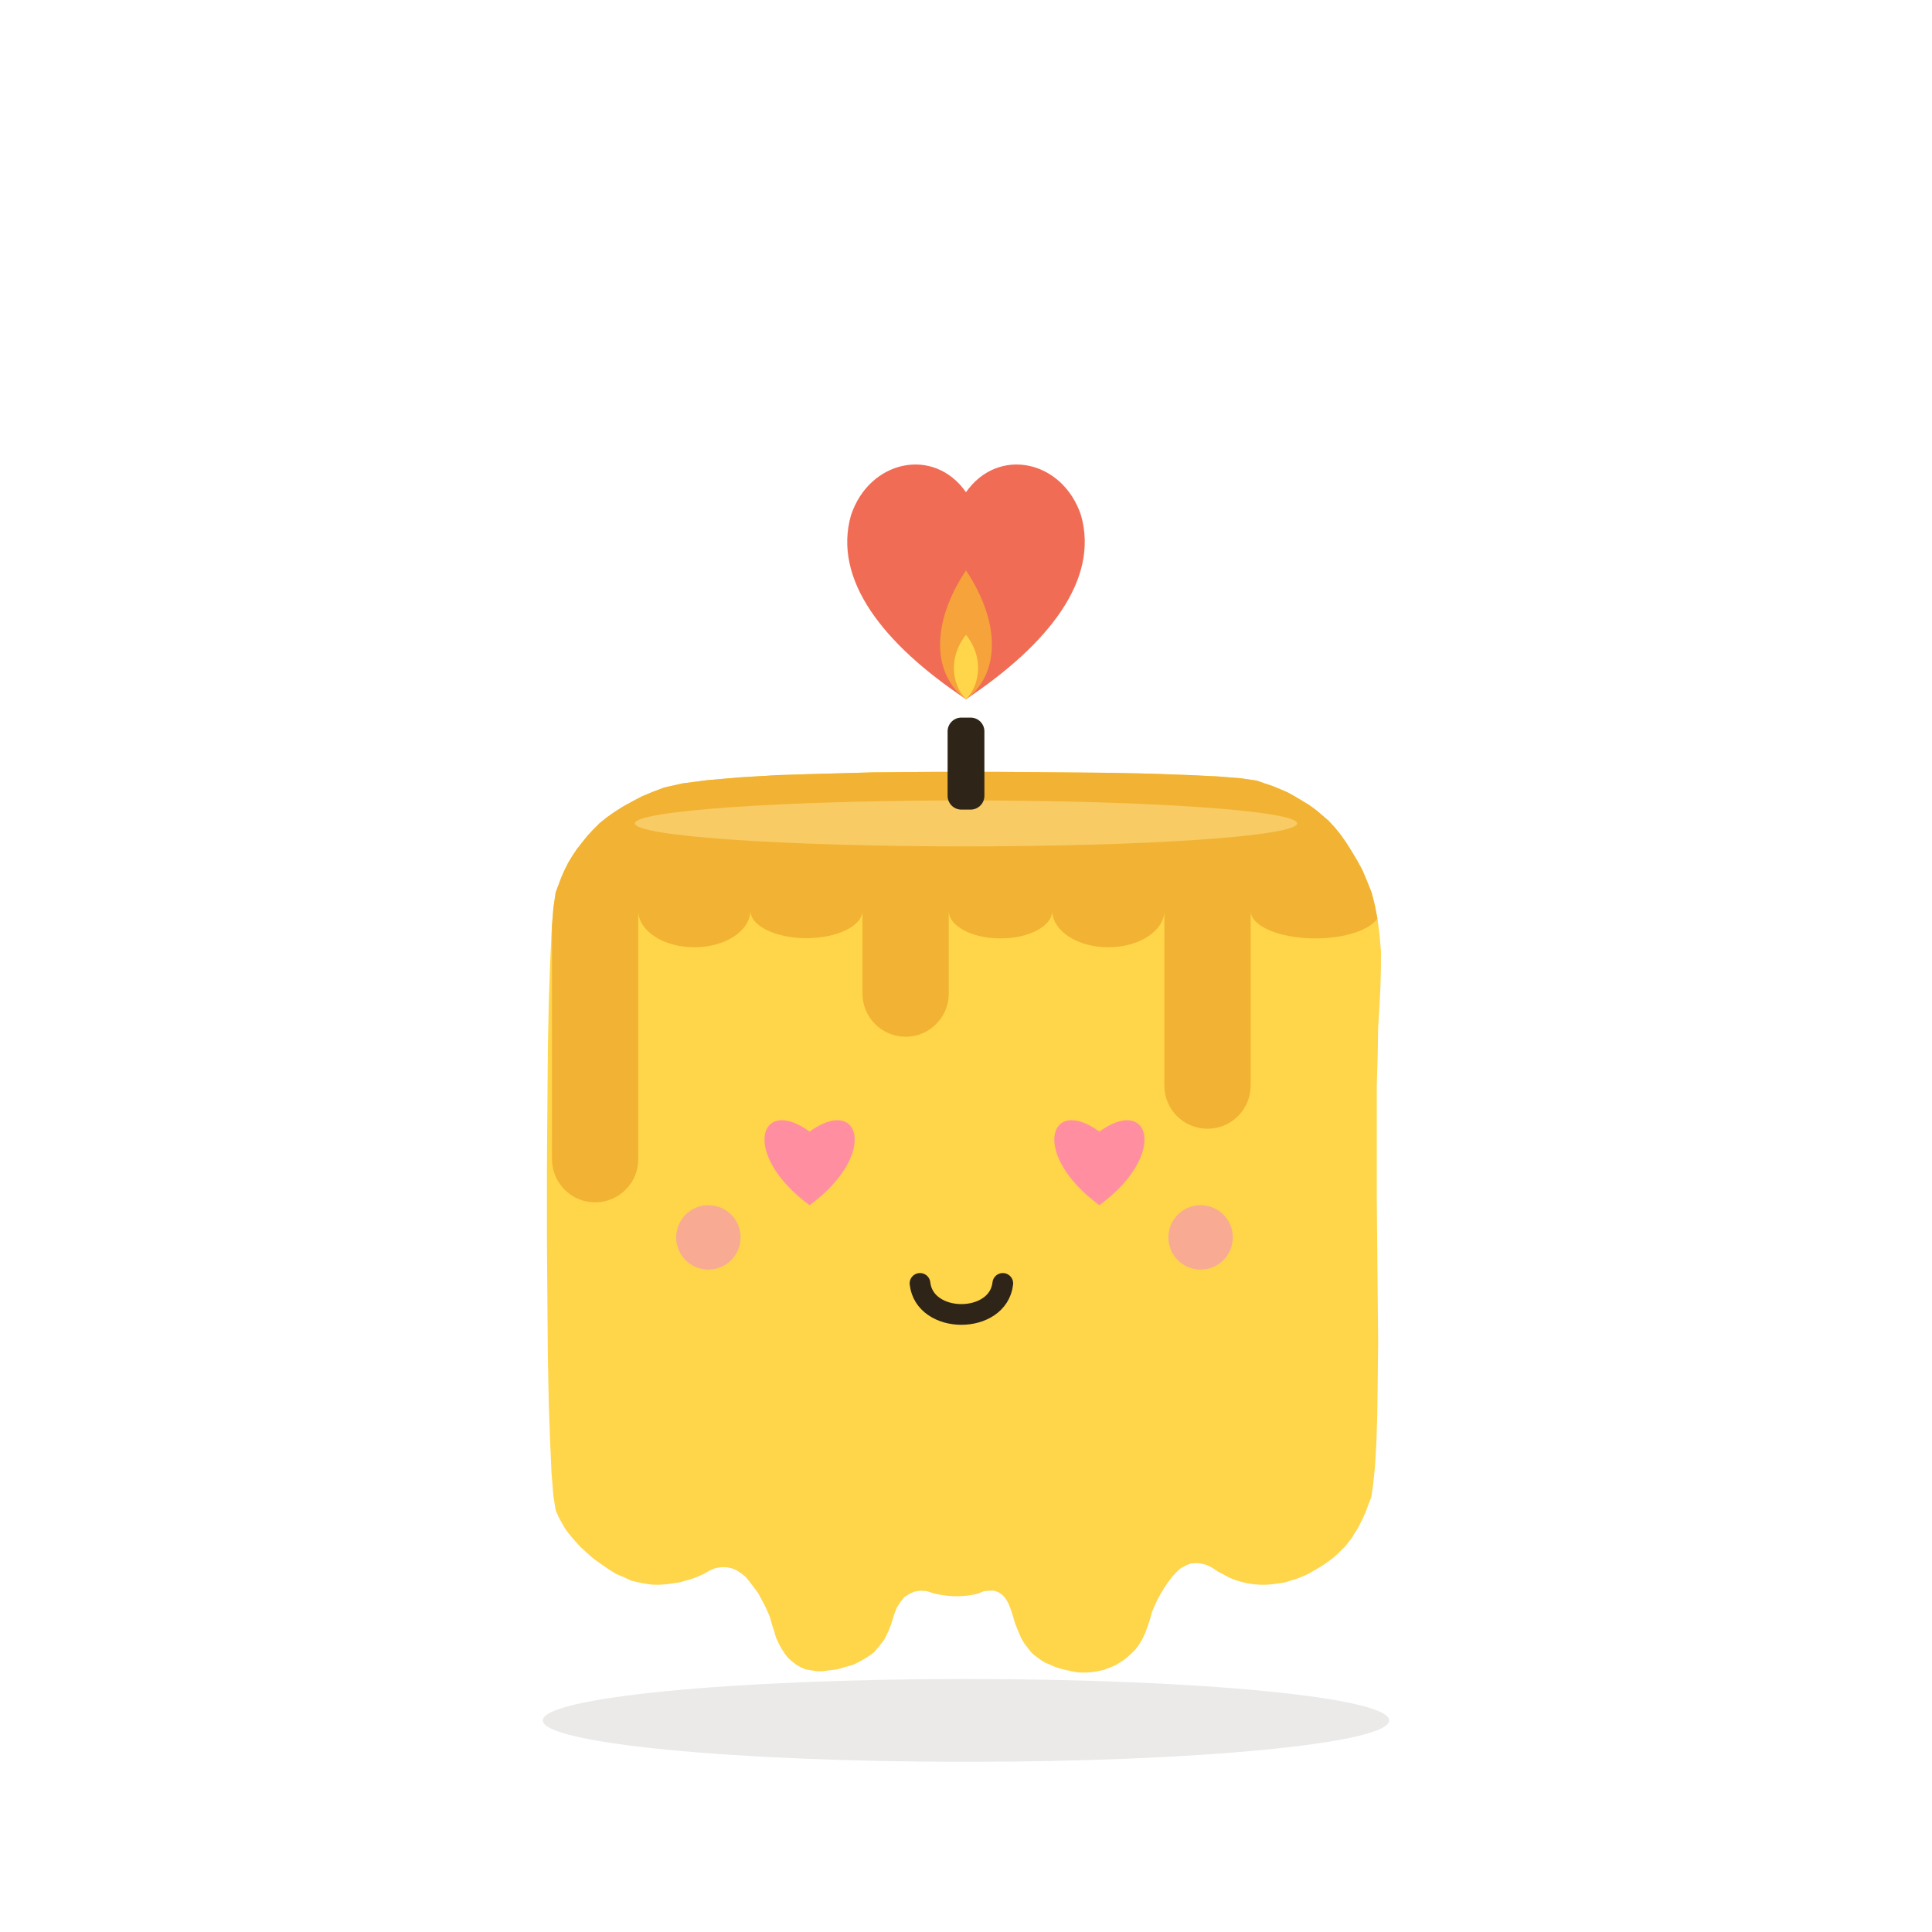
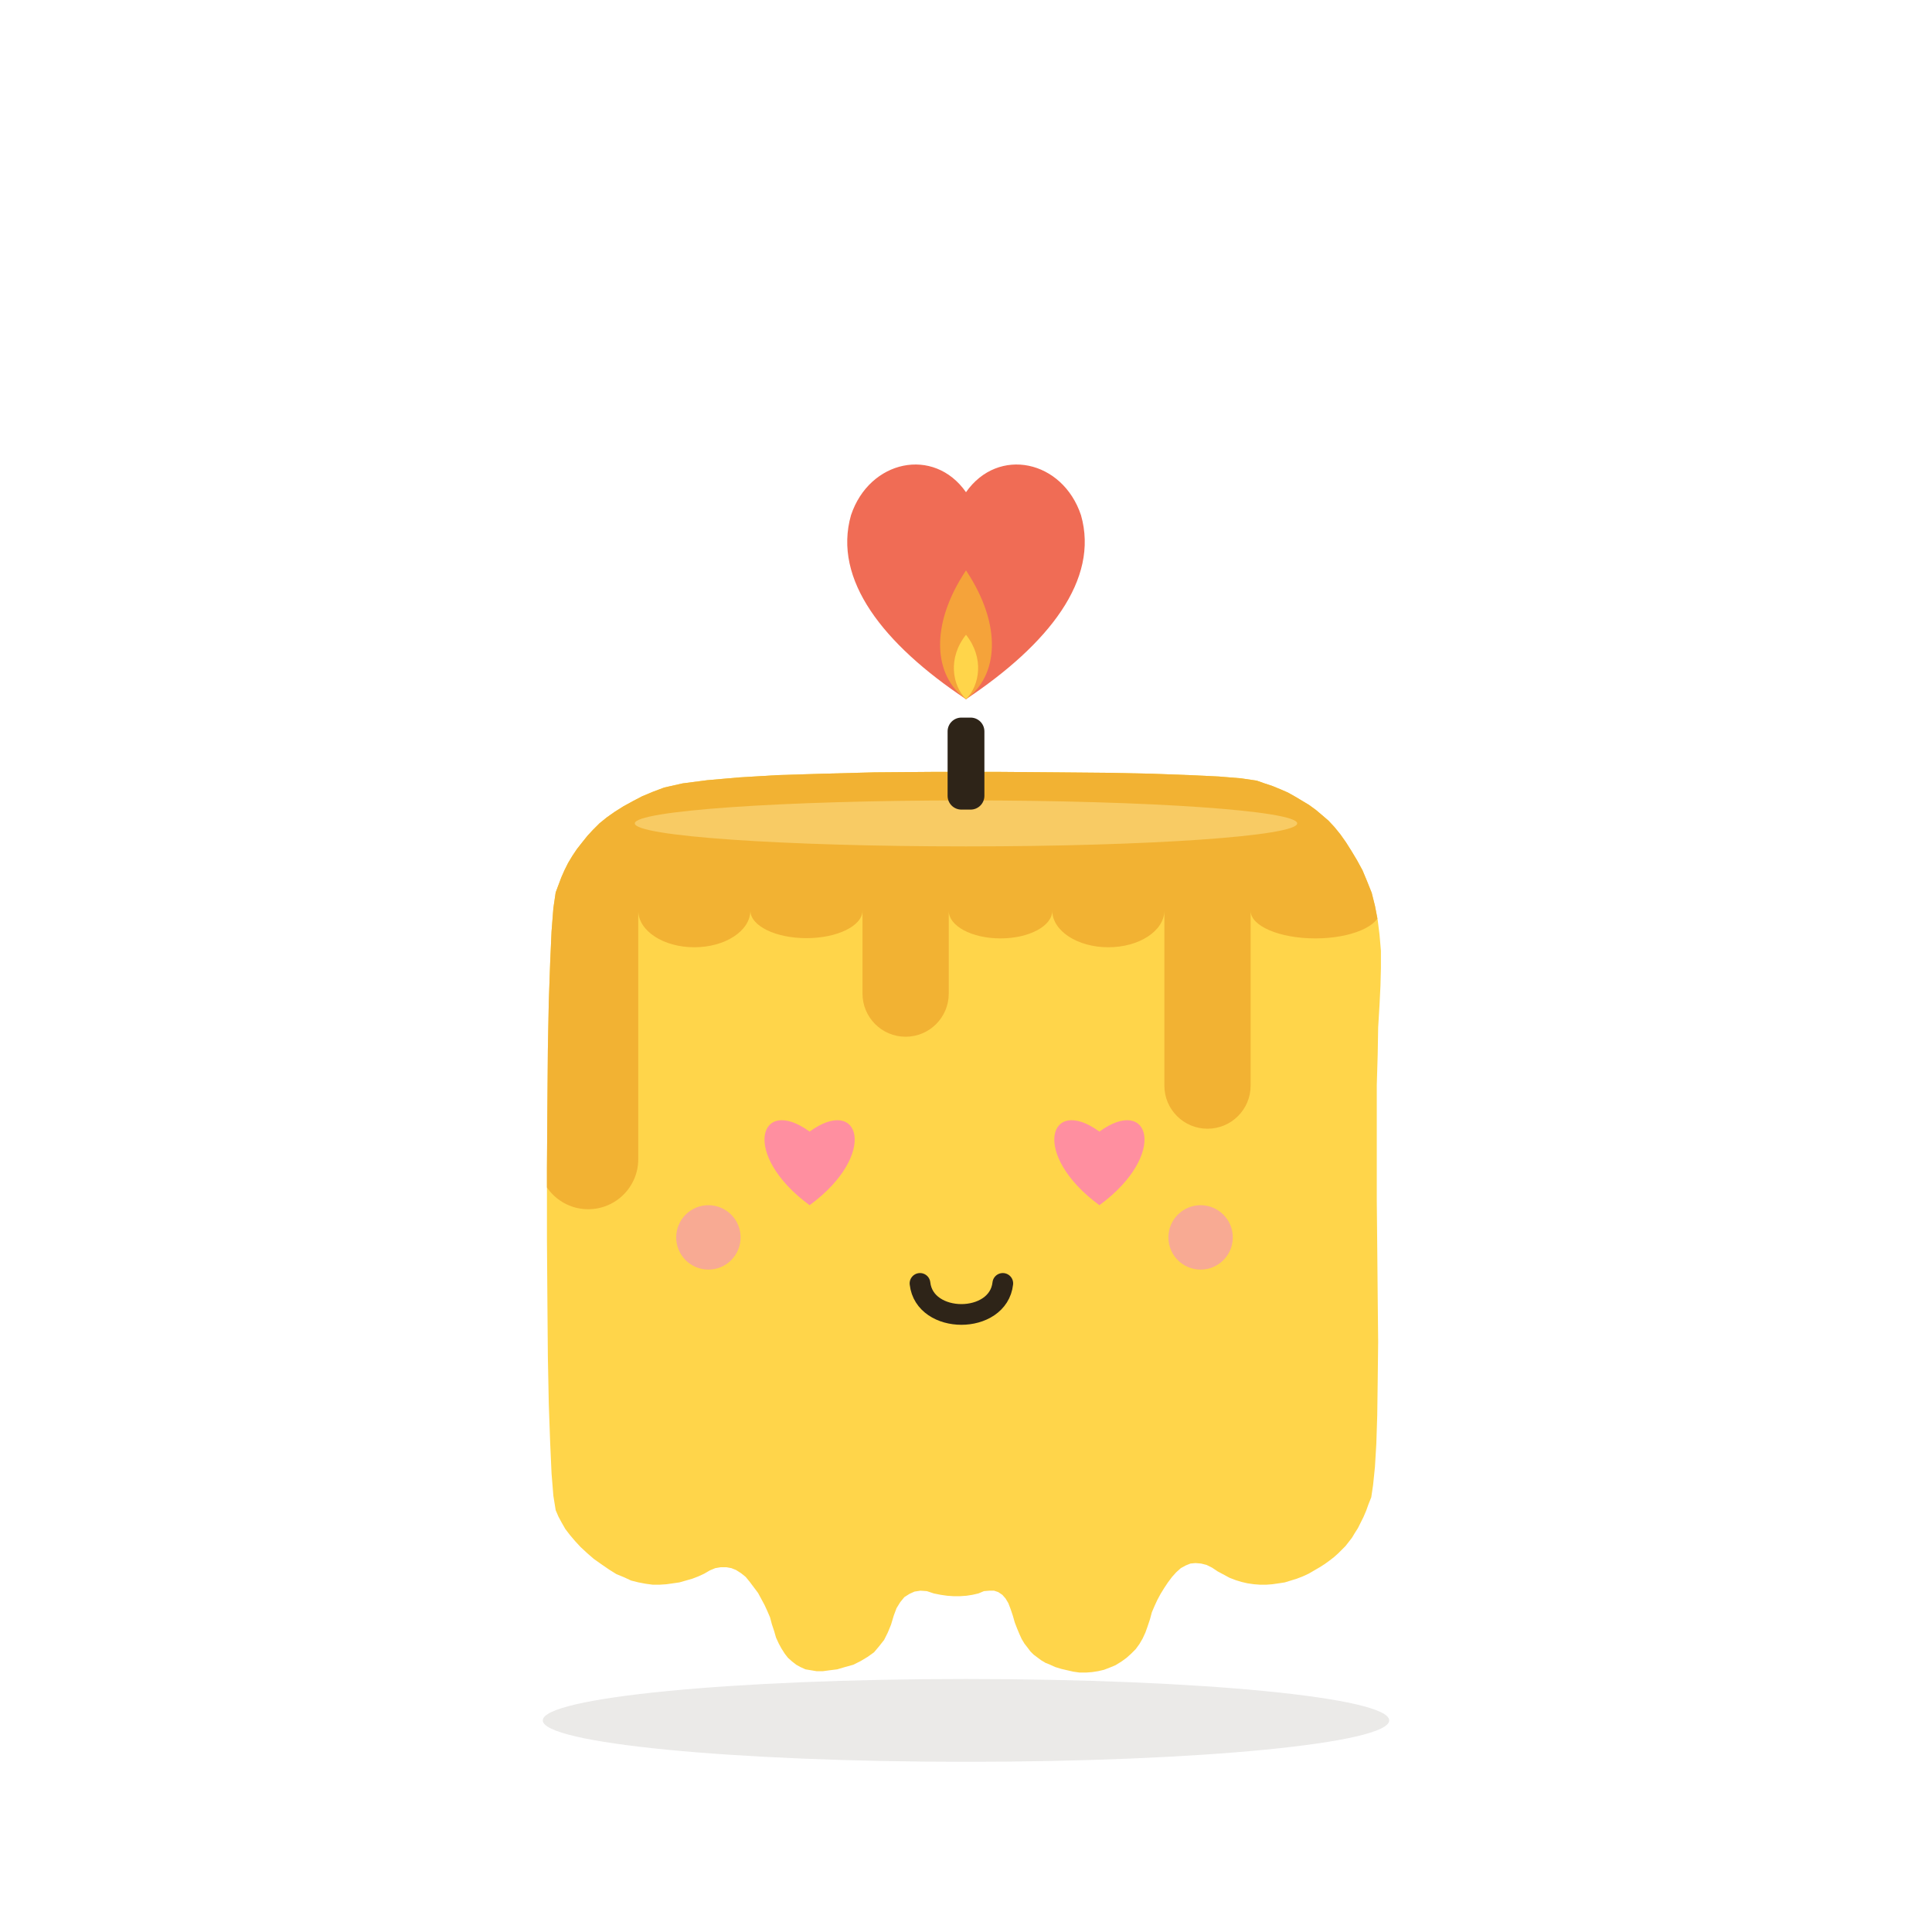
<svg xmlns="http://www.w3.org/2000/svg" viewBox="-60 -50 420 420">
  <ellipse id="그림자_232" cx="150" cy="324" rx="92" ry="9" fill="#2E2418" opacity="0.1" />
  <g id="휘서_233">
    <g id="포즈_234" transform="translate(0,0) rotate(0 150 316)">
      <g id="몸통_235" transform="translate(150,0) scale(1,1) translate(-150,0)">
        <path id="몸통-면_236" d="M142.9,117.8 L157.1,117.8 L169.8,117.9 L180.9,118.0 L190.5,118.2 L198.5,118.5 L204.9,118.8 L209.8,119.2 L213.2,119.7 L214.9,120.3 L216.7,120.9 L218.4,121.6 L220.0,122.3 L221.6,123.2 L223.1,124.1 L224.6,125.0 L226.1,126.1 L227.4,127.2 L228.8,128.4 L230.1,129.8 L231.4,131.4 L232.6,133.1 L233.8,135.0 L235.0,137.0 L236.2,139.2 L237.2,141.6 L238.2,144.1 L238.9,146.9 L239.5,150.0 L239.9,153.2 L240.2,156.7 L240.2,160.4 L240.1,164.3 L239.9,168.4 L239.6,173.4 L239.5,179.2 L239.3,185.9 L239.3,193.4 L239.3,201.8 L239.3,211.0 L239.4,221.1 L239.5,232.0 L239.6,241.7 L239.5,250.3 L239.4,257.7 L239.2,263.9 L238.9,268.9 L238.5,272.8 L238.1,275.5 L237.5,277.0 L237.0,278.4 L236.4,279.8 L235.8,281.0 L235.2,282.2 L234.5,283.3 L233.9,284.3 L233.2,285.2 L232.5,286.1 L231.7,286.9 L230.9,287.7 L230.0,288.5 L229.1,289.2 L228.0,290.0 L226.9,290.7 L225.7,291.4 L224.5,292.1 L223.2,292.7 L221.9,293.2 L220.6,293.6 L219.3,294.0 L218.0,294.2 L216.6,294.4 L215.3,294.5 L213.9,294.5 L212.6,294.4 L211.2,294.2 L209.9,293.9 L208.6,293.5 L207.3,293.0 L206.0,292.3 L204.7,291.6 L203.5,290.8 L202.3,290.2 L201.1,289.9 L199.9,289.8 L198.8,289.9 L197.8,290.3 L196.7,290.9 L195.7,291.8 L194.8,292.8 L193.9,294.0 L193.1,295.2 L192.3,296.5 L191.6,297.8 L191.0,299.1 L190.4,300.5 L190.0,302.0 L189.5,303.5 L189.0,304.9 L188.4,306.2 L187.7,307.4 L186.9,308.5 L185.9,309.5 L184.9,310.4 L183.8,311.2 L182.5,312.0 L181.3,312.5 L180.0,313.0 L178.7,313.3 L177.4,313.5 L176.1,313.6 L174.7,313.6 L173.3,313.4 L172.0,313.1 L170.7,312.8 L169.4,312.4 L168.3,311.9 L167.3,311.5 L166.3,310.9 L165.5,310.3 L164.7,309.7 L164.0,309.0 L163.4,308.2 L162.7,307.3 L162.1,306.3 L161.6,305.2 L161.1,304.0 L160.6,302.7 L160.2,301.3 L159.7,299.8 L159.2,298.5 L158.6,297.5 L157.9,296.7 L157.0,296.1 L156.1,295.8 L155.1,295.8 L153.9,295.9 L152.7,296.4 L151.4,296.7 L150.1,296.9 L148.7,297.0 L147.3,297.0 L145.9,296.9 L144.5,296.7 L143.0,296.4 L141.5,295.9 L140.1,295.8 L138.8,296.0 L137.7,296.5 L136.6,297.2 L135.7,298.3 L134.9,299.6 L134.3,301.2 L133.7,303.2 L133.0,304.9 L132.2,306.5 L131.1,307.9 L130.0,309.2 L128.6,310.2 L127.1,311.1 L125.5,311.9 L123.7,312.4 L122.0,312.9 L120.4,313.1 L118.9,313.3 L117.5,313.3 L116.3,313.1 L115.1,312.9 L114.0,312.4 L113.1,311.9 L112.2,311.2 L111.3,310.4 L110.6,309.5 L109.9,308.4 L109.3,307.3 L108.7,306.0 L108.3,304.6 L107.8,303.1 L107.4,301.6 L106.8,300.2 L106.2,298.9 L105.5,297.6 L104.8,296.3 L103.9,295.1 L103.0,293.9 L102.1,292.8 L101.1,292.0 L100.0,291.3 L99.0,290.9 L97.9,290.7 L96.7,290.7 L95.5,290.9 L94.3,291.4 L93.1,292.1 L91.8,292.7 L90.5,293.2 L89.1,293.6 L87.7,294.0 L86.3,294.2 L84.9,294.4 L83.4,294.5 L81.9,294.5 L80.4,294.3 L78.8,294.0 L77.2,293.6 L75.7,292.9 L74.0,292.2 L72.4,291.2 L70.8,290.1 L69.1,288.9 L67.6,287.6 L66.2,286.3 L65.0,285.0 L63.9,283.7 L62.9,282.4 L62.1,281.0 L61.4,279.7 L60.8,278.3 L60.3,275.2 L59.9,270.3 L59.6,263.6 L59.3,255.2 L59.1,245.0 L59.0,233.1 L58.9,219.4 L58.9,203.9 L59.0,190.2 L59.1,178.2 L59.3,167.9 L59.6,159.3 L59.9,152.5 L60.3,147.4 L60.8,144.0 L61.4,142.4 L62.0,140.8 L62.7,139.2 L63.5,137.6 L64.4,136.1 L65.4,134.6 L66.5,133.2 L67.7,131.7 L68.9,130.4 L70.3,129.0 L71.9,127.7 L73.6,126.5 L75.5,125.3 L77.5,124.2 L79.6,123.1 L82.0,122.1 L84.4,121.2 L88.4,120.3 L93.8,119.6 L100.7,119.0 L109.0,118.5 L118.8,118.2 L130.1,117.9 Z" fill="#FFD54A" />
      </g>
      <g id="촛농_237" transform="translate(150,0) scale(1,1) translate(-150,0)">
        <defs>
          <clipPath id="hwclip14">
            <path d="M142.9,117.8 L157.1,117.8 L169.8,117.9 L180.9,118.0 L190.5,118.2 L198.5,118.5 L204.9,118.8 L209.8,119.2 L213.2,119.7 L214.9,120.3 L216.7,120.9 L218.4,121.6 L220.0,122.3 L221.6,123.2 L223.1,124.1 L224.6,125.0 L226.1,126.1 L227.4,127.2 L228.8,128.4 L230.1,129.8 L231.4,131.4 L232.6,133.1 L233.8,135.0 L235.0,137.0 L236.2,139.2 L237.2,141.6 L238.2,144.1 L238.9,146.9 L239.5,150.0 L239.9,153.2 L240.2,156.7 L240.2,160.4 L240.1,164.3 L239.9,168.4 L239.6,173.4 L239.5,179.2 L239.3,185.9 L239.3,193.4 L239.3,201.8 L239.3,211.0 L239.4,221.1 L239.5,232.0 L239.6,241.7 L239.5,250.3 L239.4,257.7 L239.2,263.9 L238.9,268.9 L238.5,272.8 L238.1,275.5 L237.5,277.0 L237.0,278.4 L236.4,279.8 L235.8,281.0 L235.2,282.2 L234.5,283.3 L233.9,284.3 L233.2,285.2 L232.5,286.1 L231.7,286.9 L230.9,287.7 L230.0,288.5 L229.1,289.2 L228.0,290.0 L226.9,290.7 L225.7,291.4 L224.5,292.1 L223.2,292.7 L221.9,293.2 L220.6,293.6 L219.3,294.0 L218.0,294.2 L216.6,294.4 L215.3,294.5 L213.9,294.5 L212.6,294.4 L211.2,294.2 L209.9,293.9 L208.6,293.5 L207.3,293.0 L206.0,292.3 L204.7,291.6 L203.5,290.8 L202.3,290.2 L201.1,289.9 L199.9,289.8 L198.8,289.9 L197.8,290.3 L196.7,290.9 L195.7,291.8 L194.8,292.8 L193.9,294.0 L193.1,295.2 L192.3,296.5 L191.6,297.8 L191.0,299.1 L190.4,300.5 L190.0,302.0 L189.5,303.5 L189.0,304.9 L188.4,306.2 L187.7,307.4 L186.9,308.5 L185.9,309.5 L184.9,310.4 L183.8,311.2 L182.5,312.0 L181.3,312.5 L180.0,313.0 L178.7,313.3 L177.4,313.5 L176.1,313.6 L174.7,313.6 L173.3,313.4 L172.0,313.1 L170.7,312.8 L169.4,312.4 L168.3,311.9 L167.3,311.5 L166.3,310.9 L165.5,310.3 L164.7,309.7 L164.0,309.0 L163.4,308.2 L162.7,307.3 L162.1,306.3 L161.6,305.2 L161.1,304.0 L160.6,302.7 L160.2,301.3 L159.7,299.8 L159.2,298.5 L158.6,297.5 L157.9,296.7 L157.0,296.1 L156.1,295.8 L155.1,295.8 L153.9,295.9 L152.7,296.4 L151.4,296.7 L150.1,296.9 L148.7,297.0 L147.3,297.0 L145.9,296.9 L144.5,296.7 L143.0,296.4 L141.5,295.9 L140.1,295.8 L138.8,296.0 L137.7,296.5 L136.6,297.2 L135.7,298.3 L134.9,299.6 L134.3,301.2 L133.7,303.2 L133.0,304.9 L132.2,306.5 L131.1,307.9 L130.0,309.2 L128.6,310.2 L127.1,311.1 L125.5,311.9 L123.7,312.4 L122.0,312.9 L120.4,313.1 L118.9,313.3 L117.5,313.3 L116.3,313.1 L115.1,312.9 L114.0,312.4 L113.1,311.9 L112.2,311.2 L111.3,310.4 L110.6,309.5 L109.9,308.4 L109.3,307.3 L108.7,306.0 L108.3,304.6 L107.8,303.1 L107.4,301.6 L106.8,300.2 L106.2,298.9 L105.5,297.6 L104.8,296.3 L103.9,295.1 L103.0,293.9 L102.1,292.8 L101.1,292.0 L100.0,291.3 L99.0,290.9 L97.9,290.7 L96.7,290.7 L95.5,290.9 L94.3,291.4 L93.1,292.1 L91.8,292.7 L90.5,293.2 L89.1,293.6 L87.7,294.0 L86.3,294.2 L84.9,294.4 L83.4,294.5 L81.9,294.5 L80.4,294.3 L78.8,294.0 L77.2,293.6 L75.7,292.9 L74.0,292.2 L72.4,291.2 L70.8,290.1 L69.1,288.9 L67.6,287.6 L66.2,286.3 L65.0,285.0 L63.9,283.7 L62.9,282.4 L62.1,281.0 L61.4,279.7 L60.8,278.3 L60.3,275.2 L59.9,270.3 L59.6,263.6 L59.3,255.2 L59.1,245.0 L59.0,233.1 L58.9,219.4 L58.9,203.9 L59.0,190.2 L59.1,178.2 L59.3,167.9 L59.6,159.3 L59.9,152.5 L60.3,147.4 L60.8,144.0 L61.4,142.4 L62.0,140.8 L62.7,139.2 L63.5,137.6 L64.4,136.1 L65.4,134.6 L66.5,133.2 L67.7,131.7 L68.9,130.4 L70.3,129.0 L71.9,127.7 L73.6,126.5 L75.5,125.3 L77.5,124.2 L79.6,123.1 L82.0,122.1 L84.4,121.2 L88.4,120.3 L93.8,119.6 L100.7,119.0 L109.0,118.5 L118.8,118.2 L130.1,117.9 Z" />
          </clipPath>
        </defs>
        <g clip-path="url(#hwclip14)">
-           <path id="촛농-흐름_238" d="M60,116 H240 V148 a14.062,6 0 0 1 -28.125,0 v38 a9.375,9.375 0 0 1 -18.75,0 v-38 a12.188,8 0 0 1 -24.375,0 a11.25,6 0 0 1 -22.5,0 v18 a9.375,9.375 0 0 1 -18.75,0 v-18 a12.188,6 0 0 1 -24.375,0 a12.188,8 0 0 1 -24.375,0 v54 a9.375,9.375 0 0 1 -18.75,0 v-54 Z" fill="#F2B233" />
+           <path id="촛농-흐름_238" d="M60,116 H240 V148 a14.062,6 0 0 1 -28.125,0 v38 a9.375,9.375 0 0 1 -18.75,0 v-38 a12.188,8 0 0 1 -24.375,0 a11.25,6 0 0 1 -22.5,0 v18 a9.375,9.375 0 0 1 -18.75,0 v-18 a12.188,6 0 0 1 -24.375,0 a12.188,8 0 0 1 -24.375,0 v54 a10.875,10.875 0 0 1 -21.75,0 h-4 V116 Z" fill="#F2B233" />
        </g>
        <ellipse id="윗면_239" cx="150" cy="129" rx="72" ry="5" fill="#FFE9A0" opacity=".45" />
      </g>
      <rect id="심지_240" x="146" y="106" width="8" height="20" rx="3" fill="#2E2418" />
      <g id="불꽃_241">
        <g id="불꽃-모양_242">
          <path d="M150,102 C132,90 121,76 125,62 C129,50 143,47 150,57 C157,47 171,50 175,62 C179,76 168,90 150,102 Z" fill="#F06C55" />
          <path d="M150,102 C143,97 142,86 150,74 C158,86 157,97 150,102 Z" fill="#F5A33A" />
          <path d="M150,102 C147,99 146,93 150,88 C154,93 153,99 150,102 Z" fill="#FFD54A" />
        </g>
      </g>
      <g id="눈_243">
        <path d="M116,212 C101,201 105,188 116,196 C127,188 131,201 116,212 Z" fill="#FF8FA0" />
        <path d="M179,212 C164,201 168,188 179,196 C190,188 194,201 179,212 Z" fill="#FF8FA0" />
      </g>
      <g id="볼_244" opacity="0.9">
        <circle cx="94" cy="219" r="7" fill="#F7A59B" />
        <circle cx="201" cy="219" r="7" fill="#F7A59B" />
      </g>
      <path id="입_245" d="M140,229 c1,9 17,9 18,0" stroke="#2E2418" stroke-width="4.5" fill="none" stroke-linecap="round" />
    </g>
  </g>
</svg>
